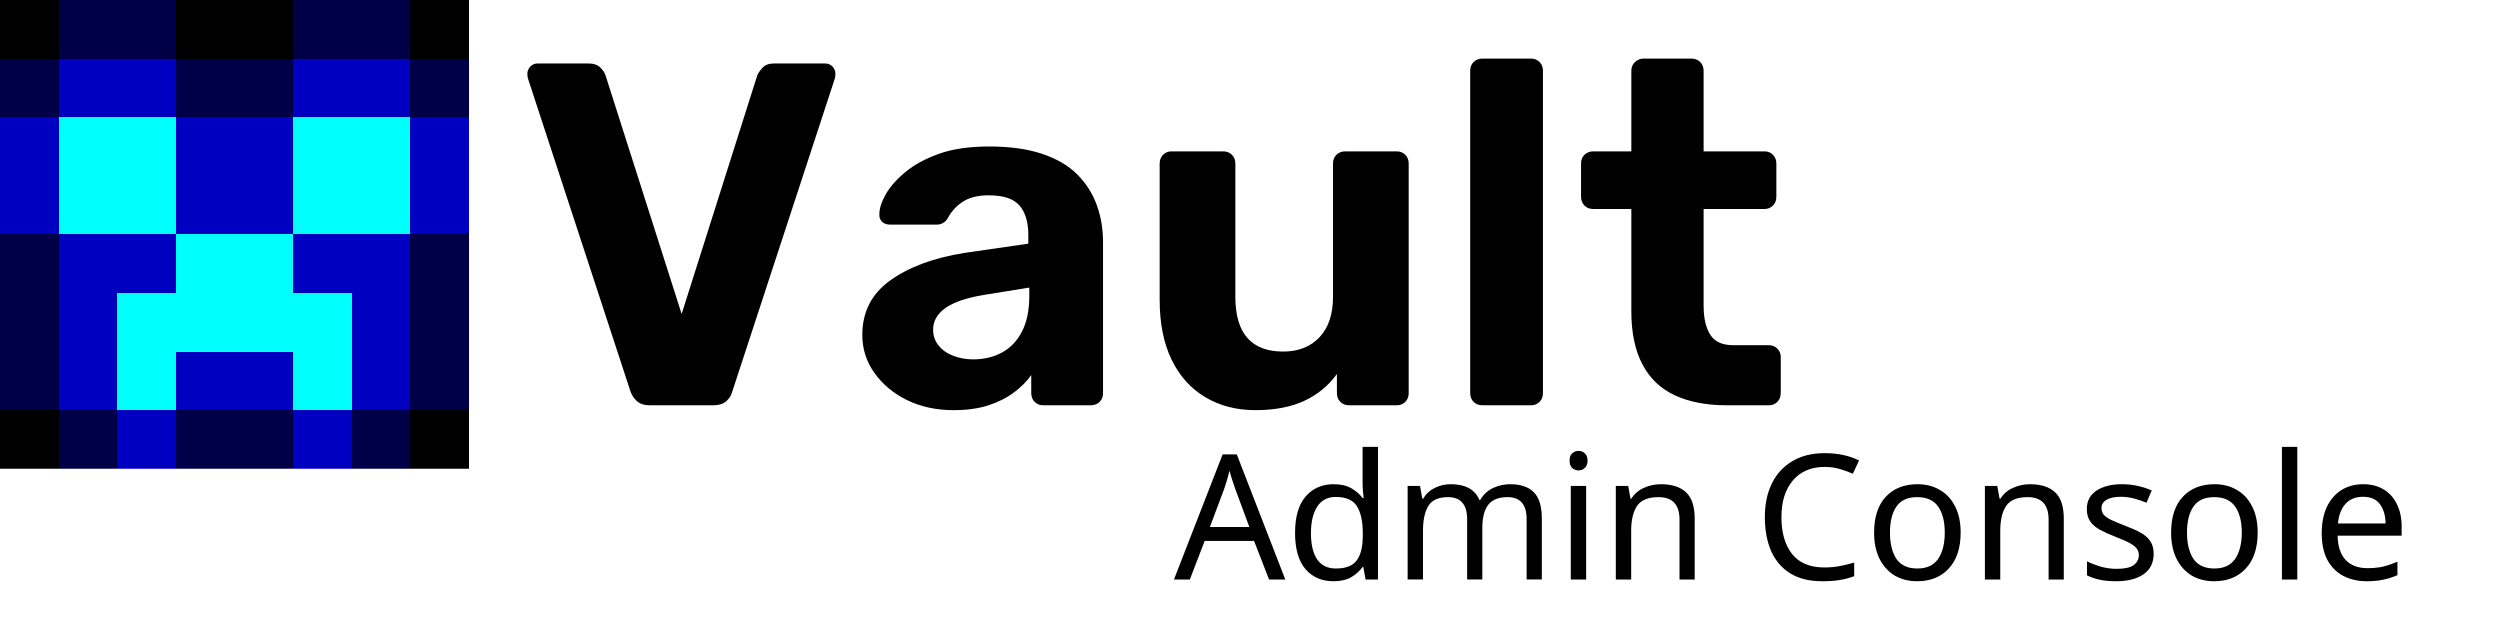
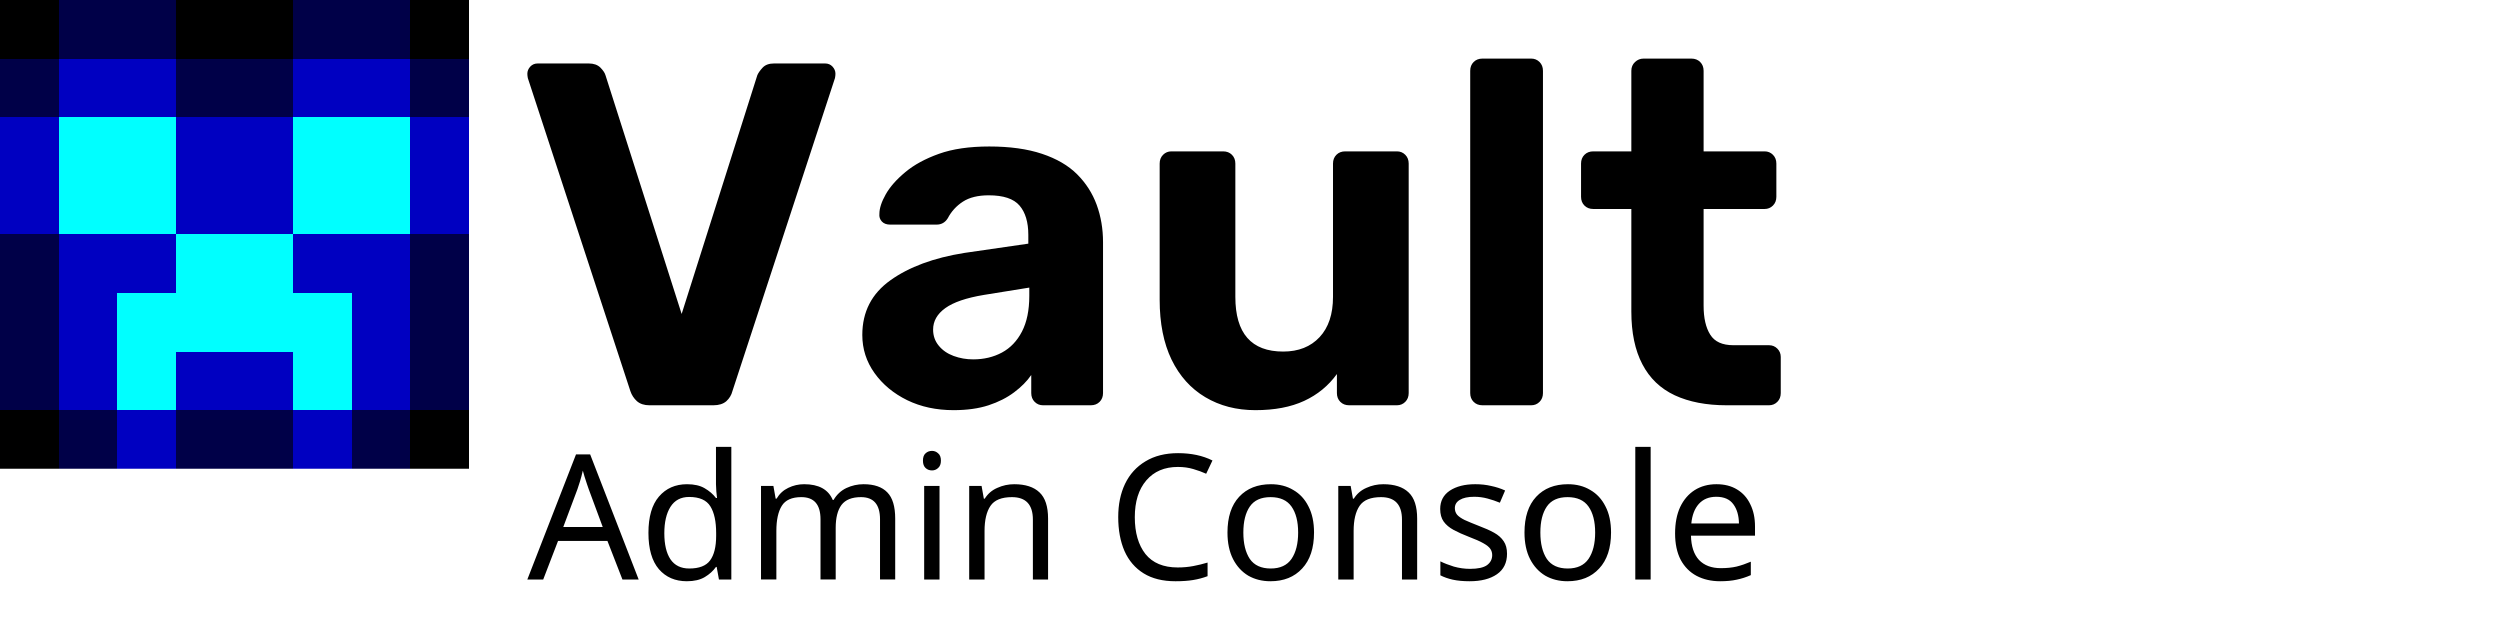
<svg xmlns="http://www.w3.org/2000/svg" version="1.1" viewBox="0 0 800 200">
  <svg width="569.844" height="150" viewBox="0 0 30.392 8">
    <path d="             M0 0 h1 v1 h-1             M3 0 h2 v1 h-2             M7 0 h1 v1 h-1             M0 7 h1 v1 h-1             M7 7 h1 v1 h-1         z" fill="rgb(0, 0, 0)" shape-rendering="crispEdges" />
    <path d="             M1 0 h2 v1 h-2             M5 0 h2 v1 h-2             M0 1 h1 v1 h-1             M3 1 h2 v1 h-2             M7 1 h1 v1 h-1             M0 4 h1 v3 h-1             M7 4 h1 v3 h-1             M1 7 h1 v1 h-1             M3 7 h2 v1 h-2             M6 7 h1 v1 h-1         z" fill="rgb(0, 0, 72)" shape-rendering="crispEdges" />
    <path d="             M1 1 h2 v1 h-2             M5 1 h2 v1 h-2             M0 2 h1 v2 h-1             M3 2 h2 v2 h-2             M7 2 h1 v2 h-1             M1 4 h2 v1 h-1 v2 h-1             M7 4 h-2 v1 h1 v2 h1             M3 6 h2 v1 h-2             M2 7 h1 v1 h-1             M5 7 h1 v1 h-1         z" fill="rgb(0, 0, 193)" shape-rendering="crispEdges" />
    <path d="             M1 2 h2 v2 h-2             M5 2 h2 v2 h-2             M3 4 h2 v2 h-2 M5 5 h1 v2 h-1 M2 5 h1 v2 h-1         z" fill="rgb(0, 255, 255)" shape-rendering="crispEdges" />
    <svg x="9" y="1" width="21.392" height="6" viewBox="0 11.25 128.35 36" data-asc="0.935">
      <defs />
      <g>
        <g class="tw-fill-text-alt2">
          <g class="tw-fill-text-alt2" transform="translate(0, 0)">
            <path d="M12.50 46.75Q11.70 46.75 11.22 46.33Q10.75 45.90 10.55 45.30L0.05 13.25Q0 13 0 12.80Q0 12.40 0.30 12.07Q0.60 11.75 1.05 11.75L6.30 11.75Q7.05 11.75 7.48 12.17Q7.90 12.60 8 12.95L15.80 37.40L23.55 12.95Q23.70 12.60 24.10 12.17Q24.50 11.75 25.25 11.75L30.50 11.75Q30.95 11.75 31.25 12.07Q31.55 12.40 31.55 12.80Q31.55 13 31.50 13.25L21 45.30Q20.85 45.90 20.38 46.33Q19.90 46.75 19.05 46.75L12.50 46.75ZM43.65 47.25Q41 47.25 38.90 46.23Q36.80 45.20 35.55 43.45Q34.30 41.70 34.30 39.55Q34.30 36 37.18 33.95Q40.05 31.90 44.75 31.15L51.30 30.20L51.30 29.30Q51.30 27.35 50.40 26.30Q49.50 25.25 47.25 25.25Q45.60 25.25 44.60 25.90Q43.60 26.55 43.05 27.60Q42.65 28.25 41.90 28.25L37.15 28.25Q36.60 28.25 36.30 27.93Q36 27.60 36.05 27.15Q36.05 26.30 36.70 25.15Q37.35 24 38.70 22.88Q40.05 21.75 42.15 21Q44.25 20.25 47.30 20.25Q50.45 20.25 52.70 21Q54.95 21.75 56.30 23.10Q57.65 24.45 58.30 26.22Q58.95 28 58.95 30.05L58.95 45.50Q58.95 46.05 58.60 46.40Q58.25 46.75 57.70 46.75L52.80 46.75Q52.30 46.75 51.95 46.40Q51.60 46.05 51.60 45.50L51.60 43.65Q50.95 44.60 49.85 45.42Q48.75 46.25 47.23 46.75Q45.70 47.25 43.65 47.25M45.65 42.05Q47.30 42.05 48.60 41.35Q49.90 40.65 50.65 39.20Q51.40 37.75 51.40 35.55L51.40 34.70L46.75 35.45Q44.05 35.90 42.80 36.80Q41.55 37.70 41.55 39Q41.55 39.95 42.13 40.65Q42.70 41.35 43.65 41.70Q44.60 42.05 45.65 42.05ZM74.55 47.25Q71.65 47.25 69.42 45.92Q67.20 44.60 65.97 42.08Q64.75 39.55 64.75 35.95L64.75 22Q64.75 21.45 65.10 21.10Q65.45 20.75 65.95 20.75L71.25 20.75Q71.80 20.75 72.15 21.10Q72.50 21.45 72.50 22L72.50 35.65Q72.50 41.25 77.40 41.25Q79.75 41.25 81.13 39.77Q82.50 38.30 82.50 35.65L82.50 22Q82.50 21.45 82.85 21.10Q83.20 20.75 83.75 20.75L89.05 20.75Q89.55 20.75 89.90 21.10Q90.25 21.45 90.25 22L90.25 45.50Q90.25 46.05 89.90 46.40Q89.55 46.75 89.05 46.75L84.15 46.75Q83.60 46.75 83.25 46.40Q82.90 46.05 82.90 45.50L82.90 43.55Q81.60 45.35 79.55 46.30Q77.50 47.25 74.55 47.25ZM97.80 46.75Q97.25 46.75 96.90 46.40Q96.55 46.05 96.55 45.50L96.55 12.50Q96.55 11.95 96.90 11.60Q97.25 11.25 97.80 11.25L102.80 11.25Q103.30 11.25 103.65 11.60Q104 11.95 104 12.50L104 45.50Q104 46.05 103.65 46.40Q103.30 46.75 102.80 46.75L97.80 46.75ZM122.80 46.75Q119.70 46.75 117.50 45.73Q115.30 44.70 114.18 42.55Q113.05 40.40 113.05 37.15L113.05 26.65L109.15 26.65Q108.60 26.65 108.25 26.30Q107.90 25.95 107.90 25.40L107.90 22Q107.90 21.45 108.25 21.10Q108.60 20.75 109.15 20.75L113.05 20.75L113.05 12.50Q113.05 11.95 113.43 11.60Q113.80 11.25 114.30 11.25L119.20 11.25Q119.75 11.25 120.10 11.60Q120.45 11.95 120.45 12.50L120.45 20.75L126.70 20.75Q127.20 20.75 127.55 21.10Q127.90 21.45 127.90 22L127.90 25.40Q127.90 25.95 127.55 26.30Q127.20 26.65 126.70 26.65L120.45 26.65L120.45 36.55Q120.45 38.45 121.13 39.52Q121.80 40.60 123.50 40.60L127.15 40.60Q127.65 40.60 128 40.95Q128.35 41.30 128.35 41.80L128.35 45.50Q128.35 46.05 128 46.40Q127.65 46.75 127.15 46.75L122.80 46.75Z" />
          </g>
        </g>
      </g>
    </svg>
  </svg>
-   <g transform="translate(0, 0)">
-     <path class="tw-fill-text-alt2" d="m406.1 185.44-4.803-12.342h-15.803l-4.747 12.342h-5.082l15.58-40.04h4.523l15.524 40.04zm-10.778-28.871q-.168-.447-.558-1.619-.391-1.173-.782-2.401-.335-1.284-.558-1.954-.391 1.731-.893 3.406-.503 1.619-.838 2.569l-4.523 12.062h12.62zm31.384 29.429q-5.584 0-8.935-3.853-3.351-3.909-3.351-11.615t3.351-11.615q3.406-3.965 8.991-3.965 3.462 0 5.64 1.284 2.234 1.284 3.63 3.127h.335q-.056-.726-.223-2.122-.112-1.452-.112-2.289v-11.951h4.914v42.441h-3.965l-.726-4.021h-.223q-1.34 1.899-3.574 3.239-2.234 1.34-5.752 1.34zm.782-4.077q4.747 0 6.645-2.569 1.954-2.625 1.954-7.874v-.893q0-5.584-1.843-8.544-1.843-3.015-6.813-3.015-3.965 0-5.975 3.183-1.954 3.127-1.954 8.432 0 5.361 1.954 8.321 2.01 2.96 6.031 2.96zm55.788-26.972q5.082 0 7.595 2.625 2.513 2.569 2.513 8.376v19.489h-4.858v-19.266q0-7.092-6.087-7.092-4.356 0-6.254 2.513-1.843 2.513-1.843 7.315v16.529h-4.858v-19.266q0-7.092-6.143-7.092-4.523 0-6.254 2.792-1.731 2.792-1.731 8.041v15.524h-4.914v-29.933h3.965l.726 4.077h.279q1.396-2.345 3.742-3.462 2.401-1.173 5.082-1.173 7.036 0 9.158 5.026h.279q1.508-2.569 4.077-3.797 2.625-1.229 5.528-1.229zm21.891-10.666q1.117 0 1.954.782.894.726.894 2.345 0 1.564-.894 2.345-.838.782-1.954.782-1.229 0-2.066-.782-.838-.782-.838-2.345 0-1.619.838-2.345.838-.782 2.066-.782zm2.401 11.225v29.933h-4.914v-29.933zm23.901-.558q5.361 0 8.097 2.625 2.736 2.569 2.736 8.377v19.489h-4.858v-19.154q0-7.204-6.701-7.204-4.97 0-6.869 2.792-1.899 2.792-1.899 8.041v15.524h-4.914v-29.933h3.965l.726 4.077h.279q1.452-2.345 4.021-3.462 2.569-1.173 5.417-1.173zm52.381-5.529q-6.422 0-10.108 4.3-3.686 4.3-3.686 11.783 0 7.427 3.406 11.783 3.462 4.3 10.331 4.3 2.625 0 4.97-.447 2.345-.447 4.579-1.117v4.356q-2.234.838-4.635 1.229-2.345.391-5.64.391-6.087 0-10.163-2.513-4.077-2.513-6.143-7.148-2.01-4.635-2.01-10.889 0-6.031 2.178-10.61 2.234-4.635 6.534-7.204 4.3-2.625 10.443-2.625 6.31 0 11.001 2.345l-2.01 4.244q-1.843-.838-4.133-1.508-2.234-.67-4.914-.67zm43.558 20.997q0 7.427-3.797 11.503-3.742 4.077-10.163 4.077-3.965 0-7.092-1.787-3.071-1.843-4.858-5.305-1.787-3.518-1.787-8.488 0-7.427 3.742-11.448 3.742-4.021 10.163-4.021 4.077 0 7.148 1.843 3.127 1.787 4.858 5.249 1.787 3.406 1.787 8.376zm-22.617 0q0 5.305 2.066 8.432 2.122 3.071 6.701 3.071 4.523 0 6.645-3.071 2.122-3.127 2.122-8.432t-2.122-8.321q-2.122-3.015-6.701-3.015-4.579 0-6.645 3.015-2.066 3.015-2.066 8.321zm44.786-15.468q5.361 0 8.097 2.625 2.736 2.569 2.736 8.377v19.489h-4.858v-19.154q0-7.204-6.701-7.204-4.97 0-6.869 2.792-1.899 2.792-1.899 8.041v15.524h-4.914v-29.933h3.965l.726 4.077h.279q1.452-2.345 4.021-3.462 2.569-1.173 5.417-1.173zm39.593 22.225q0 4.356-3.239 6.589-3.239 2.234-8.712 2.234-3.127 0-5.417-.503-2.234-.503-3.965-1.396v-4.468q1.787.893 4.3 1.675 2.569.726 5.193.726 3.742 0 5.417-1.173 1.675-1.229 1.675-3.239 0-1.117-.614-2.01-.614-.893-2.234-1.787-1.564-.893-4.523-2.01-2.904-1.117-4.97-2.234-2.066-1.117-3.183-2.68-1.117-1.564-1.117-4.021 0-3.797 3.071-5.864 3.127-2.066 8.153-2.066 2.736 0 5.082.558 2.401.503 4.468 1.452l-1.675 3.909q-1.899-.782-3.965-1.34-2.066-.558-4.244-.558-3.015 0-4.635 1.005-1.564.949-1.564 2.625 0 1.229.726 2.122.726.838 2.401 1.675 1.731.782 4.579 1.899 2.848 1.061 4.858 2.178 2.01 1.117 3.071 2.736 1.061 1.564 1.061 3.965zm33.283-6.757q0 7.427-3.797 11.503-3.742 4.077-10.163 4.077-3.965 0-7.092-1.787-3.071-1.843-4.858-5.305-1.787-3.518-1.787-8.488 0-7.427 3.742-11.448 3.742-4.021 10.163-4.021 4.077 0 7.148 1.843 3.127 1.787 4.858 5.249 1.787 3.406 1.787 8.376zm-22.617 0q0 5.305 2.066 8.432 2.122 3.071 6.701 3.071 4.523 0 6.645-3.071 2.122-3.127 2.122-8.432 0-5.305-2.122-8.321-2.122-3.015-6.701-3.015t-6.645 3.015q-2.066 3.015-2.066 8.321zm35.293 15.022h-4.914v-42.441h4.914zm21.053-30.491q3.853 0 6.589 1.675 2.792 1.675 4.244 4.747 1.508 3.015 1.508 7.092v2.96h-20.494q.112 5.082 2.569 7.762 2.513 2.625 6.98 2.625 2.848 0 5.026-.503 2.234-.558 4.579-1.564v4.3q-2.289 1.005-4.523 1.452-2.234.503-5.305.503-4.244 0-7.539-1.731-3.239-1.731-5.082-5.138-1.787-3.462-1.787-8.432 0-4.914 1.619-8.432 1.675-3.518 4.635-5.417 3.015-1.899 6.98-1.899zm-.056 4.021q-3.518 0-5.584 2.289-2.01 2.234-2.401 6.254h15.245q-.056-3.797-1.787-6.143-1.731-2.401-5.473-2.401z" stroke-width=".938" />
+   <g transform="translate(168.75, 0)">
+     <g transform="translate(-375.67, 0)">
+       <path class="tw-fill-text-alt2" d="m406.1 185.44-4.803-12.342h-15.803l-4.747 12.342h-5.082l15.58-40.04h4.523l15.524 40.04zm-10.778-28.871q-.168-.447-.558-1.619-.391-1.173-.782-2.401-.335-1.284-.558-1.954-.391 1.731-.893 3.406-.503 1.619-.838 2.569l-4.523 12.062h12.62zm31.384 29.429q-5.584 0-8.935-3.853-3.351-3.909-3.351-11.615t3.351-11.615q3.406-3.965 8.991-3.965 3.462 0 5.64 1.284 2.234 1.284 3.63 3.127h.335q-.056-.726-.223-2.122-.112-1.452-.112-2.289v-11.951h4.914v42.441h-3.965l-.726-4.021h-.223q-1.34 1.899-3.574 3.239-2.234 1.34-5.752 1.34zm.782-4.077q4.747 0 6.645-2.569 1.954-2.625 1.954-7.874v-.893q0-5.584-1.843-8.544-1.843-3.015-6.813-3.015-3.965 0-5.975 3.183-1.954 3.127-1.954 8.432 0 5.361 1.954 8.321 2.01 2.96 6.031 2.96zm55.788-26.972q5.082 0 7.595 2.625 2.513 2.569 2.513 8.376v19.489h-4.858v-19.266q0-7.092-6.087-7.092-4.356 0-6.254 2.513-1.843 2.513-1.843 7.315v16.529h-4.858v-19.266q0-7.092-6.143-7.092-4.523 0-6.254 2.792-1.731 2.792-1.731 8.041v15.524h-4.914v-29.933h3.965l.726 4.077h.279q1.396-2.345 3.742-3.462 2.401-1.173 5.082-1.173 7.036 0 9.158 5.026h.279q1.508-2.569 4.077-3.797 2.625-1.229 5.528-1.229zm21.891-10.666q1.117 0 1.954.782.894.726.894 2.345 0 1.564-.894 2.345-.838.782-1.954.782-1.229 0-2.066-.782-.838-.782-.838-2.345 0-1.619.838-2.345.838-.782 2.066-.782zm2.401 11.225v29.933h-4.914v-29.933zm23.901-.558q5.361 0 8.097 2.625 2.736 2.569 2.736 8.377v19.489h-4.858v-19.154q0-7.204-6.701-7.204-4.97 0-6.869 2.792-1.899 2.792-1.899 8.041v15.524h-4.914v-29.933h3.965l.726 4.077h.279q1.452-2.345 4.021-3.462 2.569-1.173 5.417-1.173zm52.381-5.529q-6.422 0-10.108 4.3-3.686 4.3-3.686 11.783 0 7.427 3.406 11.783 3.462 4.3 10.331 4.3 2.625 0 4.97-.447 2.345-.447 4.579-1.117v4.356q-2.234.838-4.635 1.229-2.345.391-5.64.391-6.087 0-10.163-2.513-4.077-2.513-6.143-7.148-2.01-4.635-2.01-10.889 0-6.031 2.178-10.61 2.234-4.635 6.534-7.204 4.3-2.625 10.443-2.625 6.31 0 11.001 2.345l-2.01 4.244q-1.843-.838-4.133-1.508-2.234-.67-4.914-.67zm43.558 20.997q0 7.427-3.797 11.503-3.742 4.077-10.163 4.077-3.965 0-7.092-1.787-3.071-1.843-4.858-5.305-1.787-3.518-1.787-8.488 0-7.427 3.742-11.448 3.742-4.021 10.163-4.021 4.077 0 7.148 1.843 3.127 1.787 4.858 5.249 1.787 3.406 1.787 8.376zm-22.617 0q0 5.305 2.066 8.432 2.122 3.071 6.701 3.071 4.523 0 6.645-3.071 2.122-3.127 2.122-8.432t-2.122-8.321q-2.122-3.015-6.701-3.015-4.579 0-6.645 3.015-2.066 3.015-2.066 8.321zm44.786-15.468q5.361 0 8.097 2.625 2.736 2.569 2.736 8.377v19.489h-4.858v-19.154q0-7.204-6.701-7.204-4.97 0-6.869 2.792-1.899 2.792-1.899 8.041v15.524h-4.914v-29.933h3.965l.726 4.077h.279q1.452-2.345 4.021-3.462 2.569-1.173 5.417-1.173zm39.593 22.225q0 4.356-3.239 6.589-3.239 2.234-8.712 2.234-3.127 0-5.417-.503-2.234-.503-3.965-1.396v-4.468q1.787.893 4.3 1.675 2.569.726 5.193.726 3.742 0 5.417-1.173 1.675-1.229 1.675-3.239 0-1.117-.614-2.01-.614-.893-2.234-1.787-1.564-.893-4.523-2.01-2.904-1.117-4.97-2.234-2.066-1.117-3.183-2.68-1.117-1.564-1.117-4.021 0-3.797 3.071-5.864 3.127-2.066 8.153-2.066 2.736 0 5.082.558 2.401.503 4.468 1.452l-1.675 3.909q-1.899-.782-3.965-1.34-2.066-.558-4.244-.558-3.015 0-4.635 1.005-1.564.949-1.564 2.625 0 1.229.726 2.122.726.838 2.401 1.675 1.731.782 4.579 1.899 2.848 1.061 4.858 2.178 2.01 1.117 3.071 2.736 1.061 1.564 1.061 3.965zm33.283-6.757q0 7.427-3.797 11.503-3.742 4.077-10.163 4.077-3.965 0-7.092-1.787-3.071-1.843-4.858-5.305-1.787-3.518-1.787-8.488 0-7.427 3.742-11.448 3.742-4.021 10.163-4.021 4.077 0 7.148 1.843 3.127 1.787 4.858 5.249 1.787 3.406 1.787 8.376zm-22.617 0q0 5.305 2.066 8.432 2.122 3.071 6.701 3.071 4.523 0 6.645-3.071 2.122-3.127 2.122-8.432 0-5.305-2.122-8.321-2.122-3.015-6.701-3.015t-6.645 3.015q-2.066 3.015-2.066 8.321zm35.293 15.022h-4.914v-42.441h4.914zm21.053-30.491q3.853 0 6.589 1.675 2.792 1.675 4.244 4.747 1.508 3.015 1.508 7.092v2.96h-20.494q.112 5.082 2.569 7.762 2.513 2.625 6.98 2.625 2.848 0 5.026-.503 2.234-.558 4.579-1.564v4.3q-2.289 1.005-4.523 1.452-2.234.503-5.305.503-4.244 0-7.539-1.731-3.239-1.731-5.082-5.138-1.787-3.462-1.787-8.432 0-4.914 1.619-8.432 1.675-3.518 4.635-5.417 3.015-1.899 6.98-1.899zm-.056 4.021q-3.518 0-5.584 2.289-2.01 2.234-2.401 6.254h15.245q-.056-3.797-1.787-6.143-1.731-2.401-5.473-2.401z" stroke-width=".938" />
+     </g>
  </g>
</svg>
